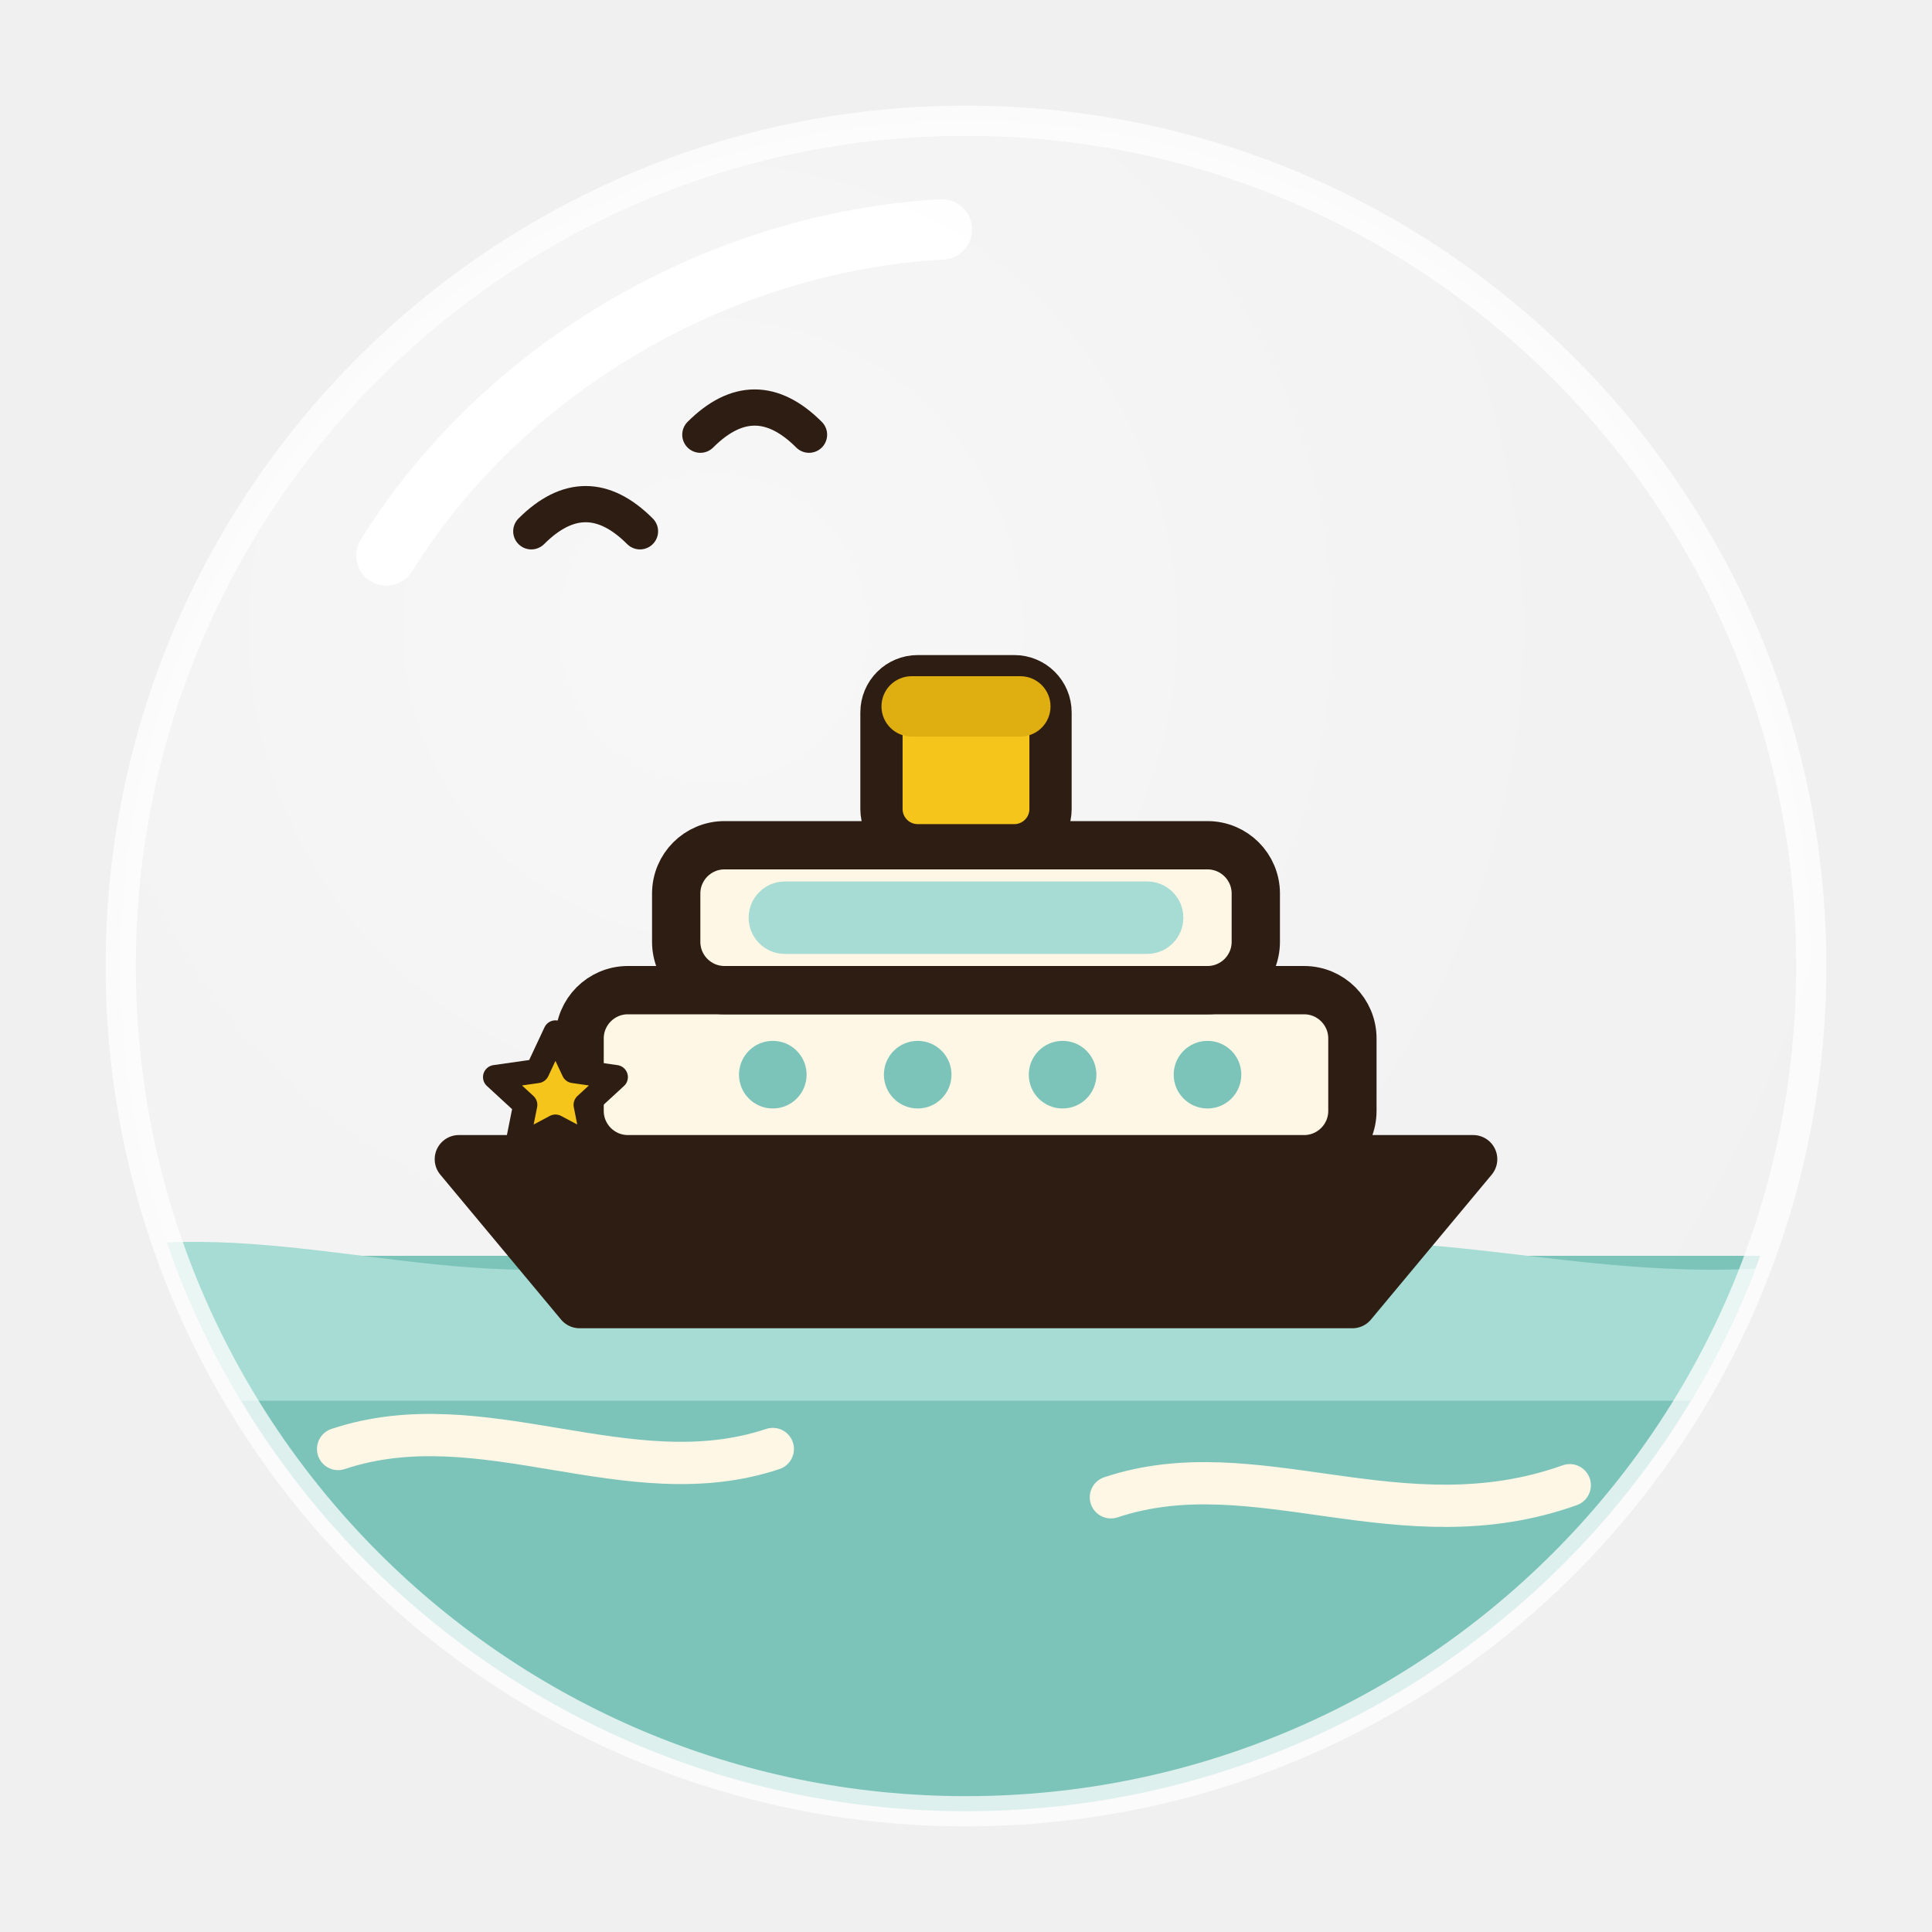
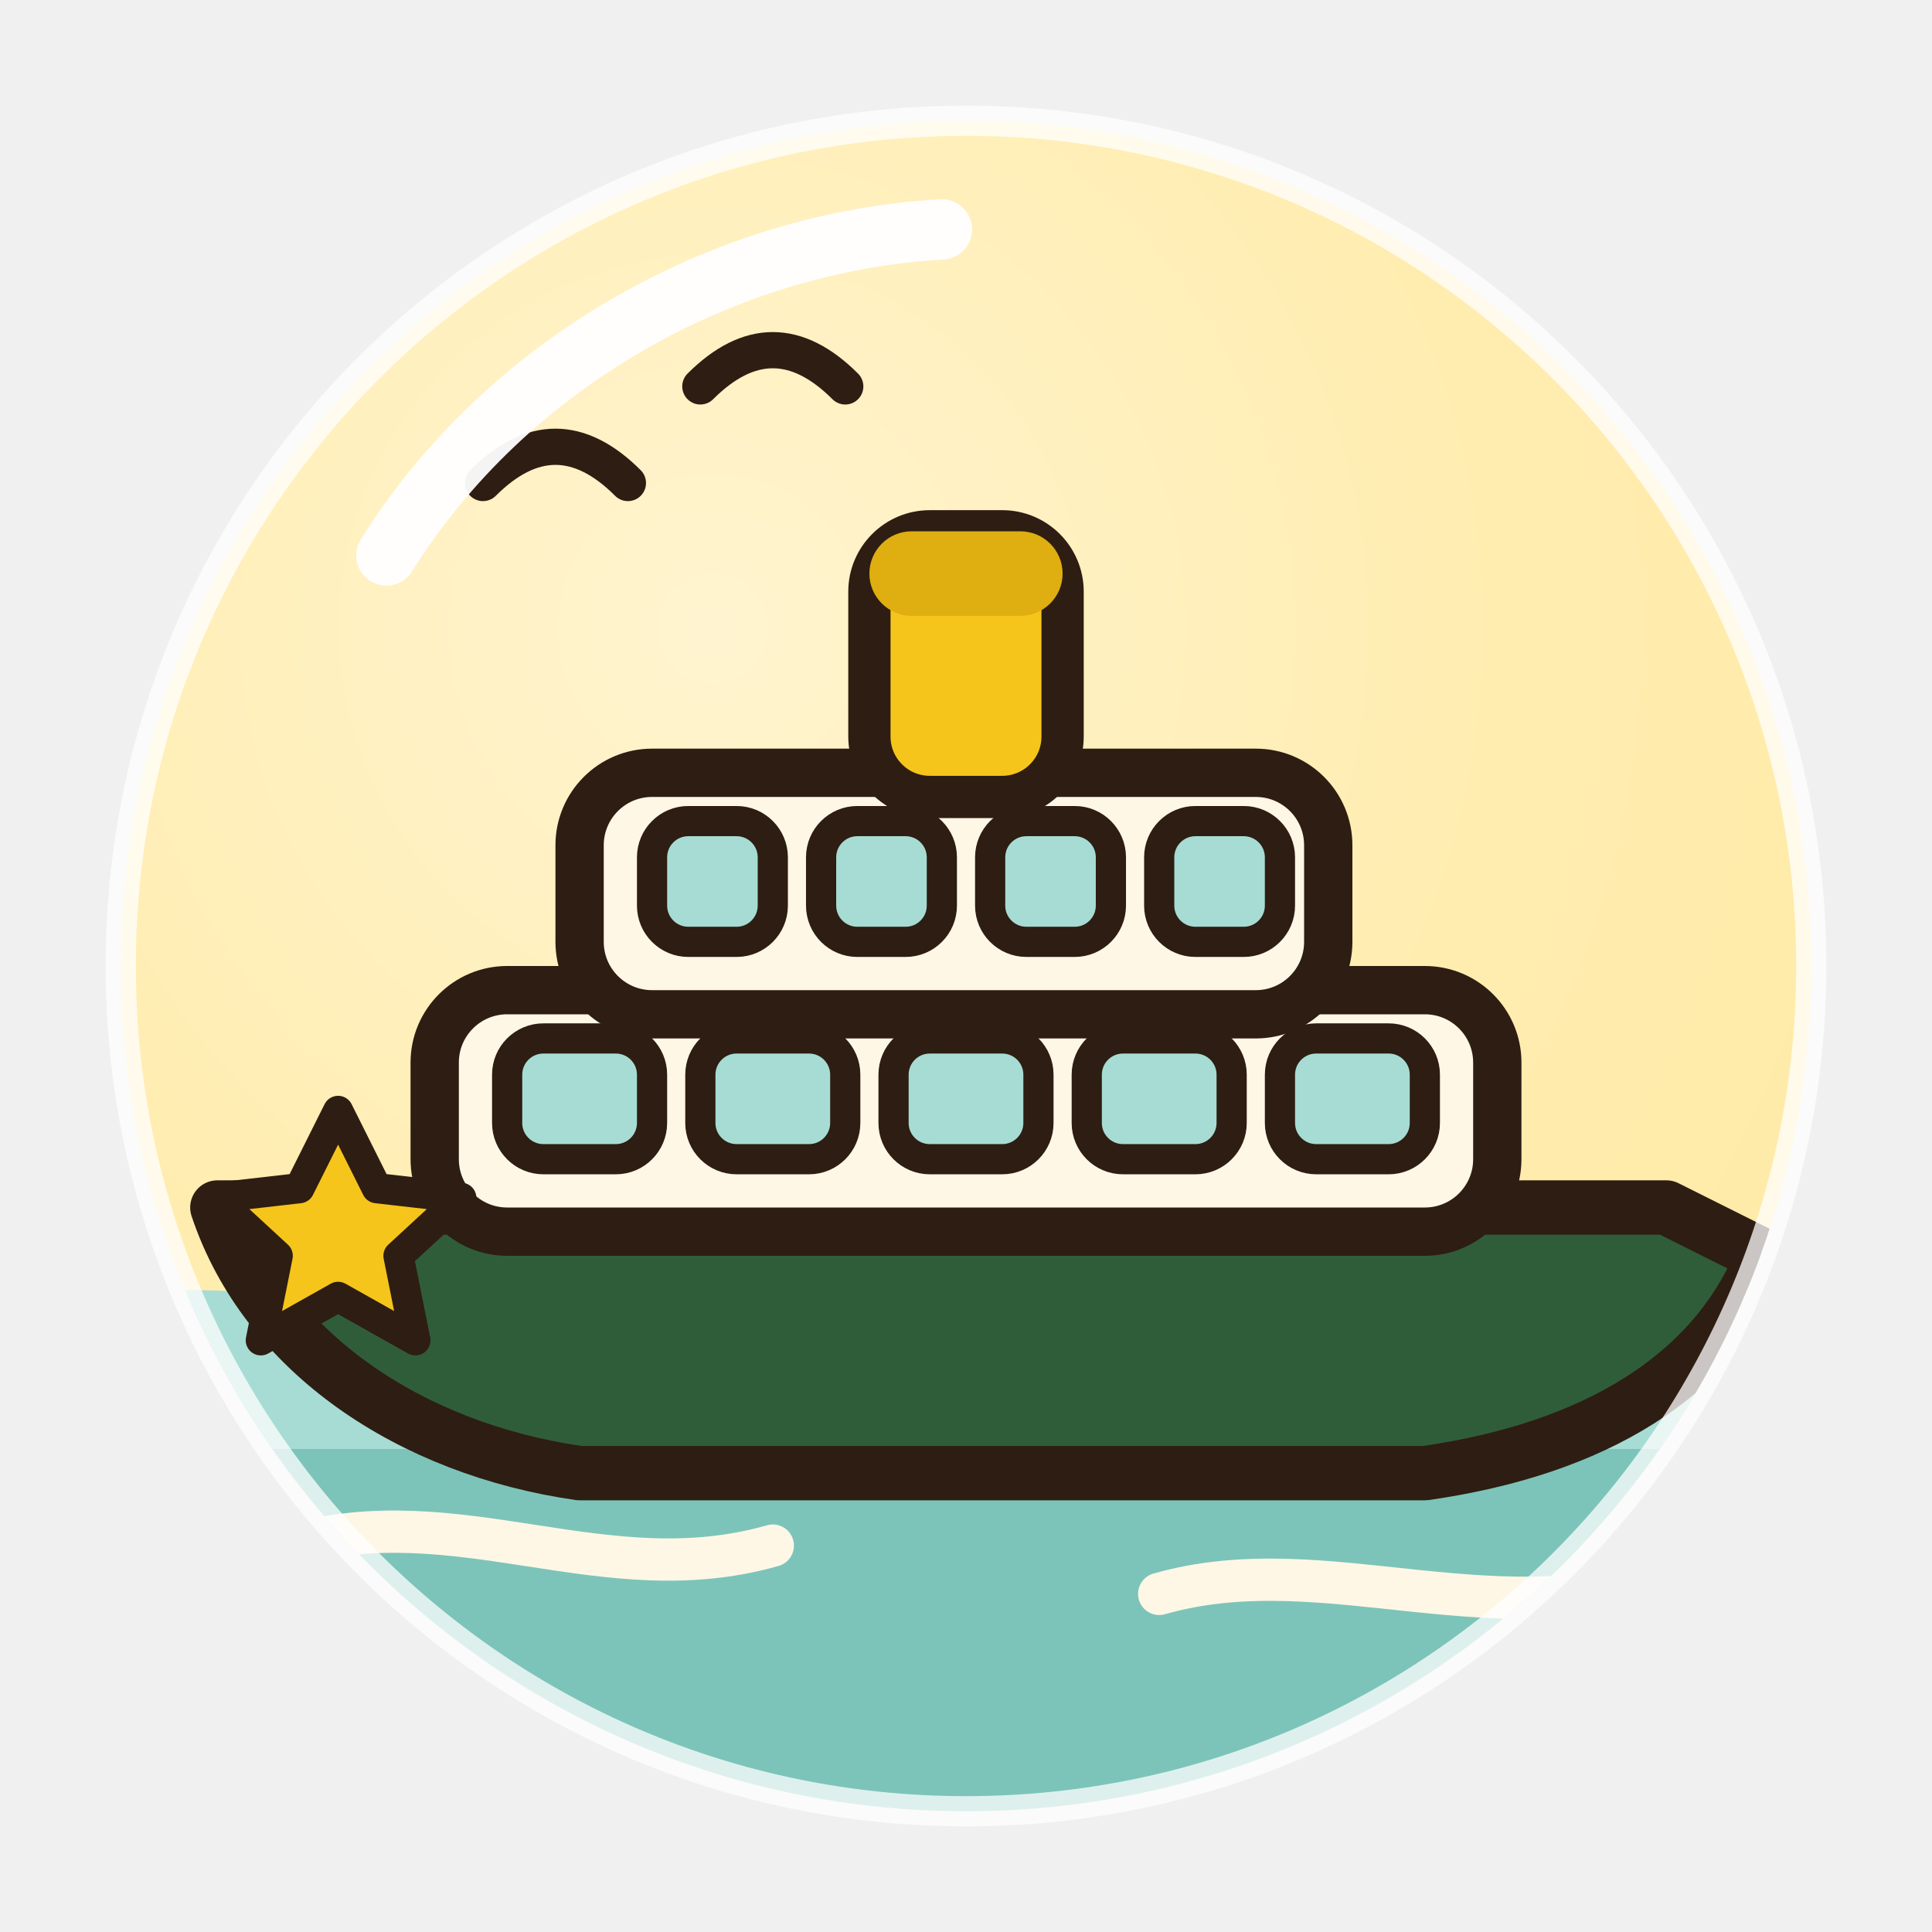
<svg xmlns="http://www.w3.org/2000/svg" viewBox="0 0 160 160" fill="none">
  <defs>
    <radialGradient id="ferry-glass" cx="35%" cy="30%" r="80%">
      <stop offset="0%" stop-color="#ffffff" stop-opacity="0.5" />
      <stop offset="55%" stop-color="#ffffff" stop-opacity="0.18" />
      <stop offset="100%" stop-color="#ffffff" stop-opacity="0.06" />
    </radialGradient>
    <clipPath id="ferry-clip">
      <circle cx="80" cy="80" r="70" />
    </clipPath>
  </defs>
+   <circle cx="80" cy="80" r="70" fill="#FFE9A0" />
  <circle cx="80" cy="80" r="70" fill="url(#ferry-glass)" />
  <g clip-path="url(#ferry-clip)">
-     <path d="M6 104 L154 104 L154 150 L6 150 Z" fill="#7CC4B9" />
-     <path d="M6 104 C22 100 38 108 54 104 C70 100 86 108 102 104 C118 100 134 108 154 104 L154 116 L6 116 Z" fill="#A6DCD3" />
-     <g stroke="#2E1D12" stroke-width="4" stroke-linejoin="round">
-       <path d="M38 96 L122 96 L112 108 L48 108 Z" fill="#2E1D12" />
-       <rect x="48" y="82" width="64" height="14" rx="4" fill="#FFF7E6" />
-       <rect x="56" y="70" width="48" height="12" rx="4" fill="#FFF7E6" />
+     <path d="M6 108 L154 108 L154 150 L6 150 Z" fill="#7CC4B9" />
+     <path d="M6 108 C22 104 38 112 54 108 C70 104 86 112 102 108 C118 104 134 112 154 108 L154 120 L6 120 Z" fill="#A6DCD3" />
+     <path d="M18 100 C22 112 34 120 48 122 L118 122 C132 120 142 114 146 104 L138 100 Z" fill="#2F5D3A" stroke="#2E1D12" stroke-width="4.5" stroke-linejoin="round" />
+     <rect x="36" y="82" width="88" height="20" rx="6" fill="#FFF7E6" stroke="#2E1D12" stroke-width="4" />
+     <rect x="48" y="64" width="62" height="20" rx="6" fill="#FFF7E6" stroke="#2E1D12" stroke-width="4" />
+     <g stroke="#2E1D12" stroke-width="2.5">
+       <rect x="54" y="68" width="10" height="10" rx="3" fill="#A6DCD3" />
+       <rect x="68" y="68" width="10" height="10" rx="3" fill="#A6DCD3" />
+       <rect x="82" y="68" width="10" height="10" rx="3" fill="#A6DCD3" />
+       <rect x="96" y="68" width="10" height="10" rx="3" fill="#A6DCD3" />
+       <rect x="42" y="86" width="12" height="10" rx="3" fill="#A6DCD3" />
+       <rect x="58" y="86" width="12" height="10" rx="3" fill="#A6DCD3" />
+       <rect x="74" y="86" width="12" height="10" rx="3" fill="#A6DCD3" />
+       <rect x="90" y="86" width="12" height="10" rx="3" fill="#A6DCD3" />
+       <rect x="106" y="86" width="12" height="10" rx="3" fill="#A6DCD3" />
    </g>
-     <circle cx="64" cy="89" r="2.8" fill="#7CC4B9" />
-     <circle cx="76" cy="89" r="2.8" fill="#7CC4B9" />
-     <circle cx="88" cy="89" r="2.8" fill="#7CC4B9" />
-     <circle cx="100" cy="89" r="2.8" fill="#7CC4B9" />
-     <rect x="62" y="73" width="36" height="6" rx="3" fill="#A6DCD3" />
-     <rect x="73" y="56" width="14" height="14" rx="3" fill="#F5C51B" stroke="#2E1D12" stroke-width="3.5" />
-     <rect x="73" y="56" width="14" height="5" rx="2.5" fill="#DFAE10" />
-     <path d="M46 85.5 L47.5 88.7 L51 89.2 L48.5 91.5 L49.2 95 L46 93.3 L42.8 95 L43.5 91.5 L41 89.2 L44.5 88.7 Z" fill="#F5C51B" stroke="#2E1D12" stroke-width="2" stroke-linejoin="round" />
-     <path d="M28 120 C40 116 52 124 64 120" stroke="#FFF7E6" stroke-width="3.5" stroke-linecap="round" />
-     <path d="M92 124 C104 120 116 128 130 123" stroke="#FFF7E6" stroke-width="3.5" stroke-linecap="round" />
-     <path d="M44 44 C47 41 50 41 53 44" stroke="#2E1D12" stroke-width="3" stroke-linecap="round" />
-     <path d="M58 36 C61 33 64 33 67 36" stroke="#2E1D12" stroke-width="3" stroke-linecap="round" />
+     <rect x="72" y="44" width="16" height="22" rx="5" fill="#F5C51B" stroke="#2E1D12" stroke-width="3.5" />
+     <rect x="72" y="44" width="16" height="7" rx="3.5" fill="#DFAE10" />
+     <path d="M28 92 L31.2 98.4 L38.2 99.2 L33 104 L34.4 111 L28 107.4 L21.6 111 L23 104 L17.8 99.2 L24.8 98.4 Z" fill="#F5C51B" stroke="#2E1D12" stroke-width="2.5" stroke-linejoin="round" />
+     <path d="M24 128 C38 124 50 132 64 128" stroke="#FFF7E6" stroke-width="3.5" stroke-linecap="round" />
+     <path d="M96 132 C110 128 124 136 140 130" stroke="#FFF7E6" stroke-width="3.5" stroke-linecap="round" />
+     <path d="M40 40 C44 36 48 36 52 40" stroke="#2E1D12" stroke-width="3" stroke-linecap="round" />
+     <path d="M58 32 C62 28 66 28 70 32" stroke="#2E1D12" stroke-width="3" stroke-linecap="round" />
  </g>
  <circle cx="80" cy="80" r="70" stroke="#ffffff" stroke-opacity="0.75" stroke-width="2.5" />
  <path d="M32 46 C42 30 60 20 78 19" stroke="#ffffff" stroke-opacity="0.95" stroke-width="5" stroke-linecap="round" />
</svg>
